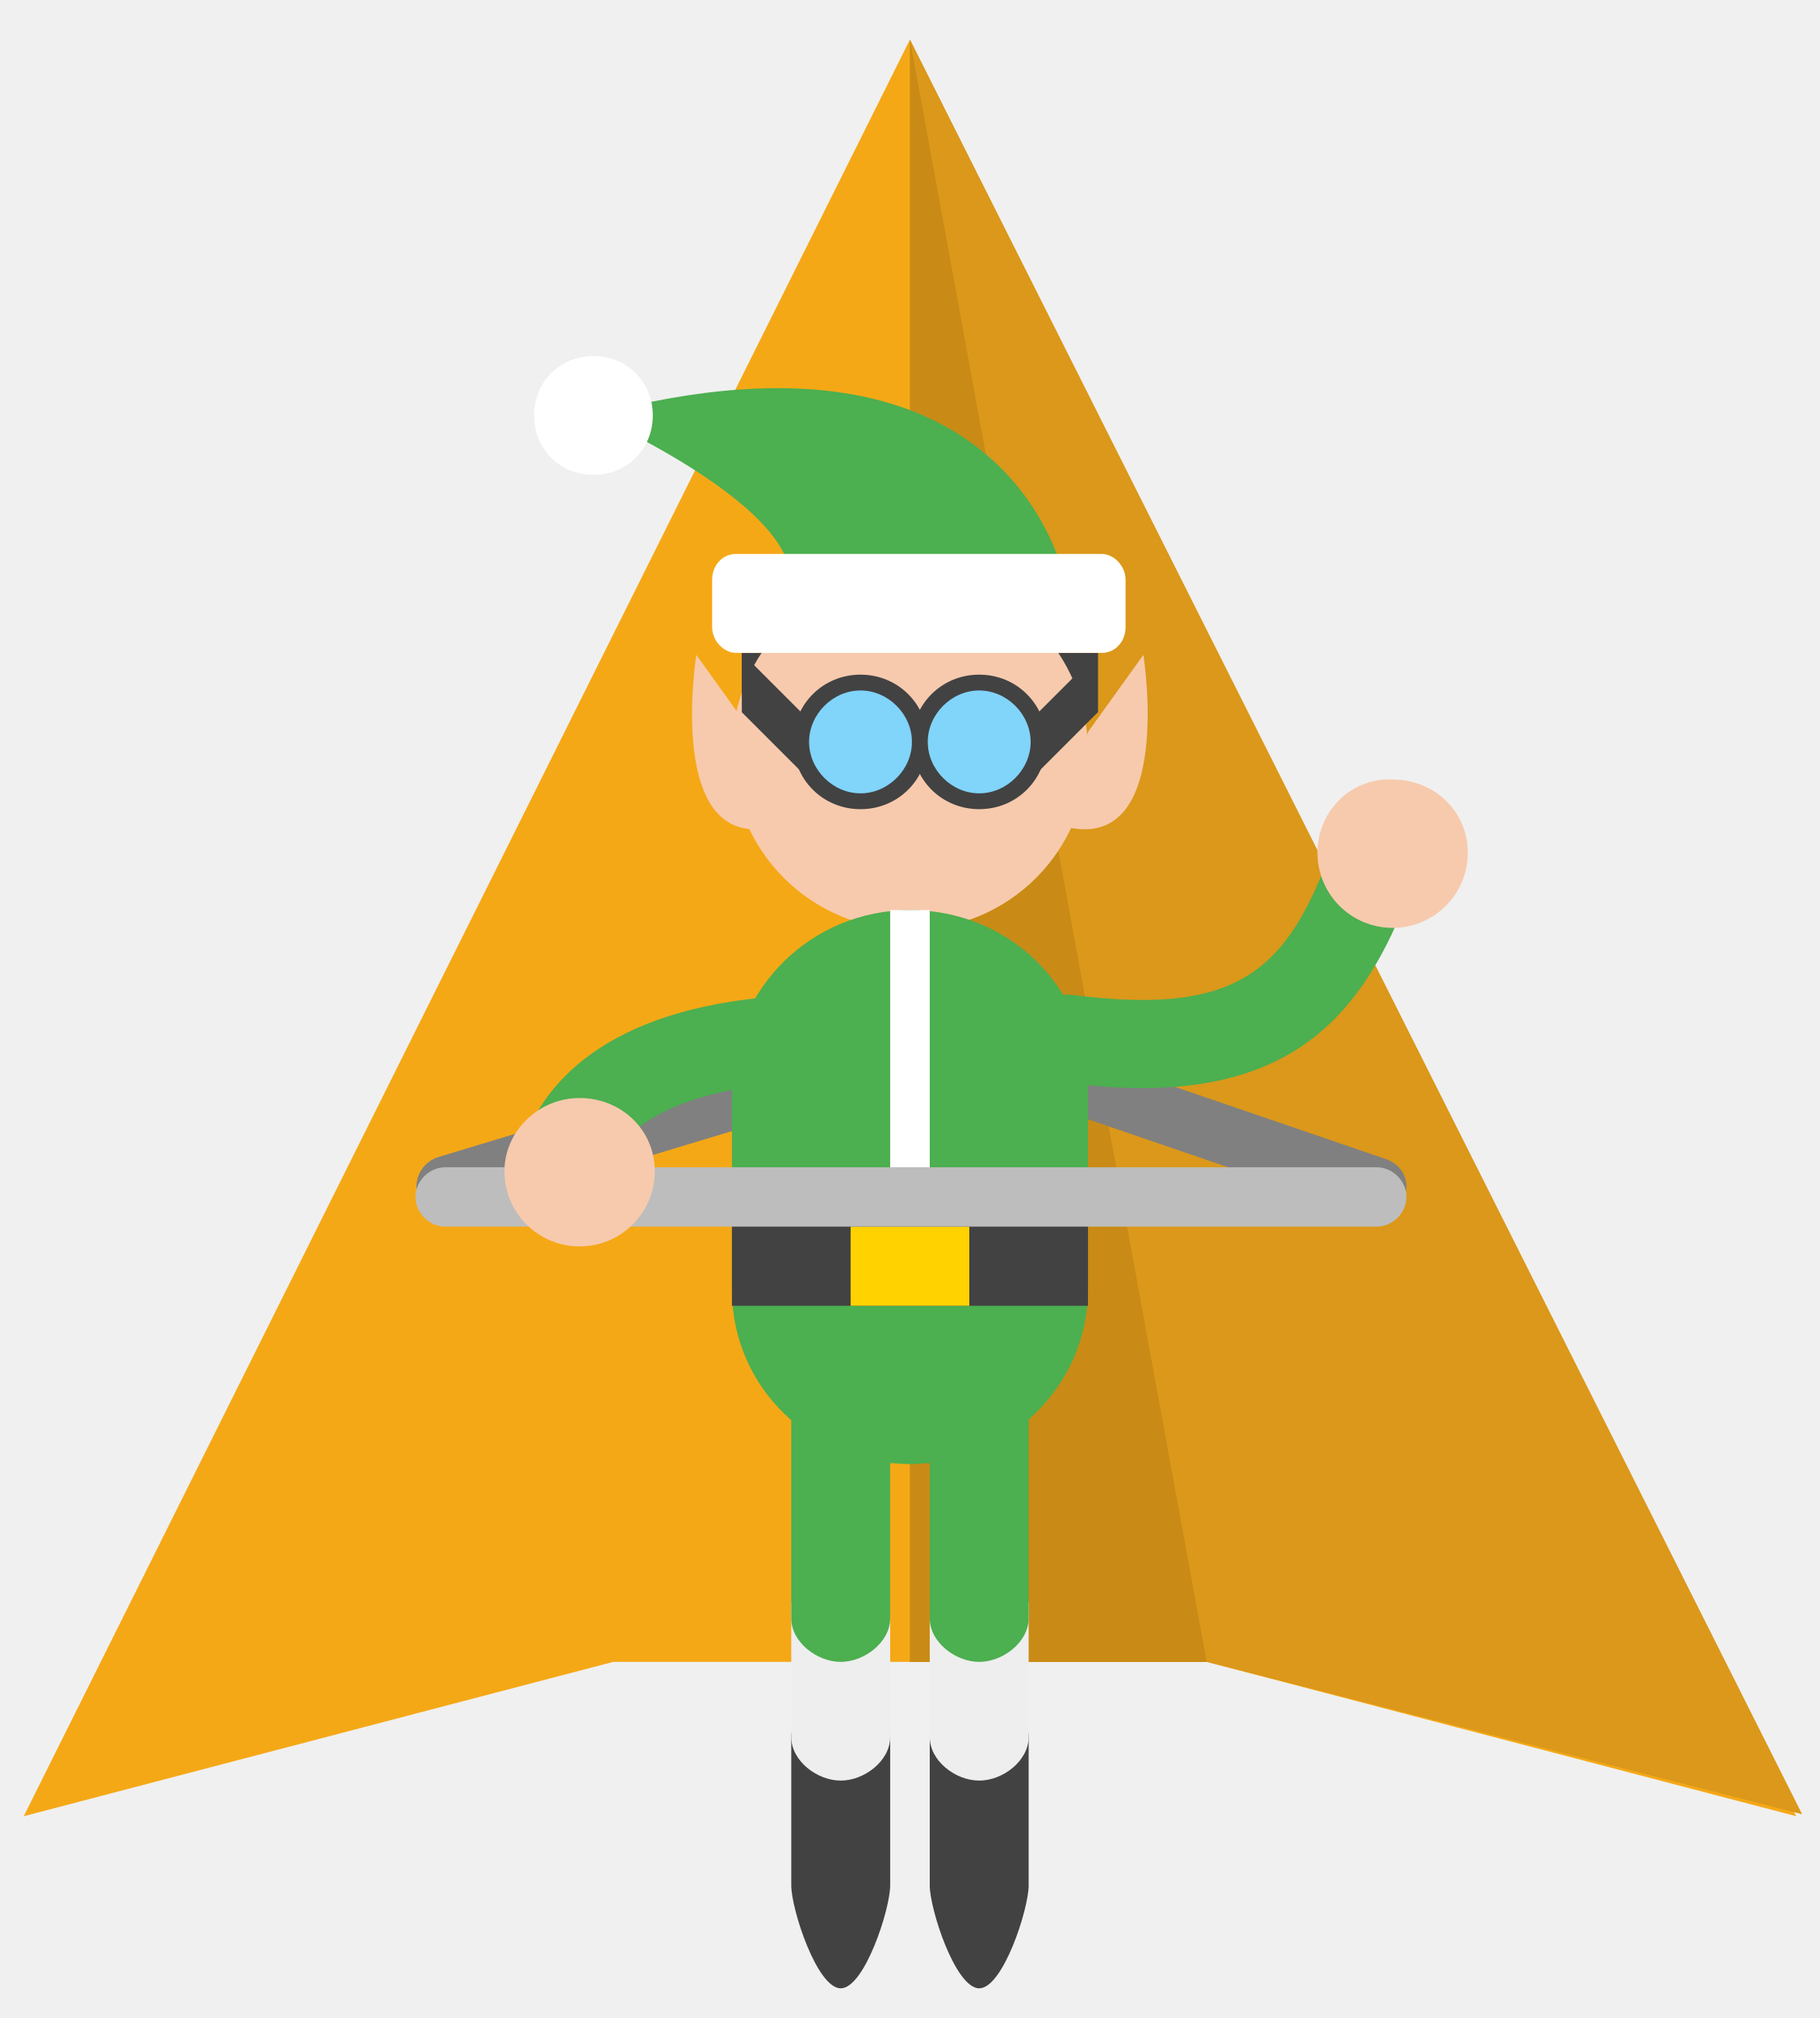
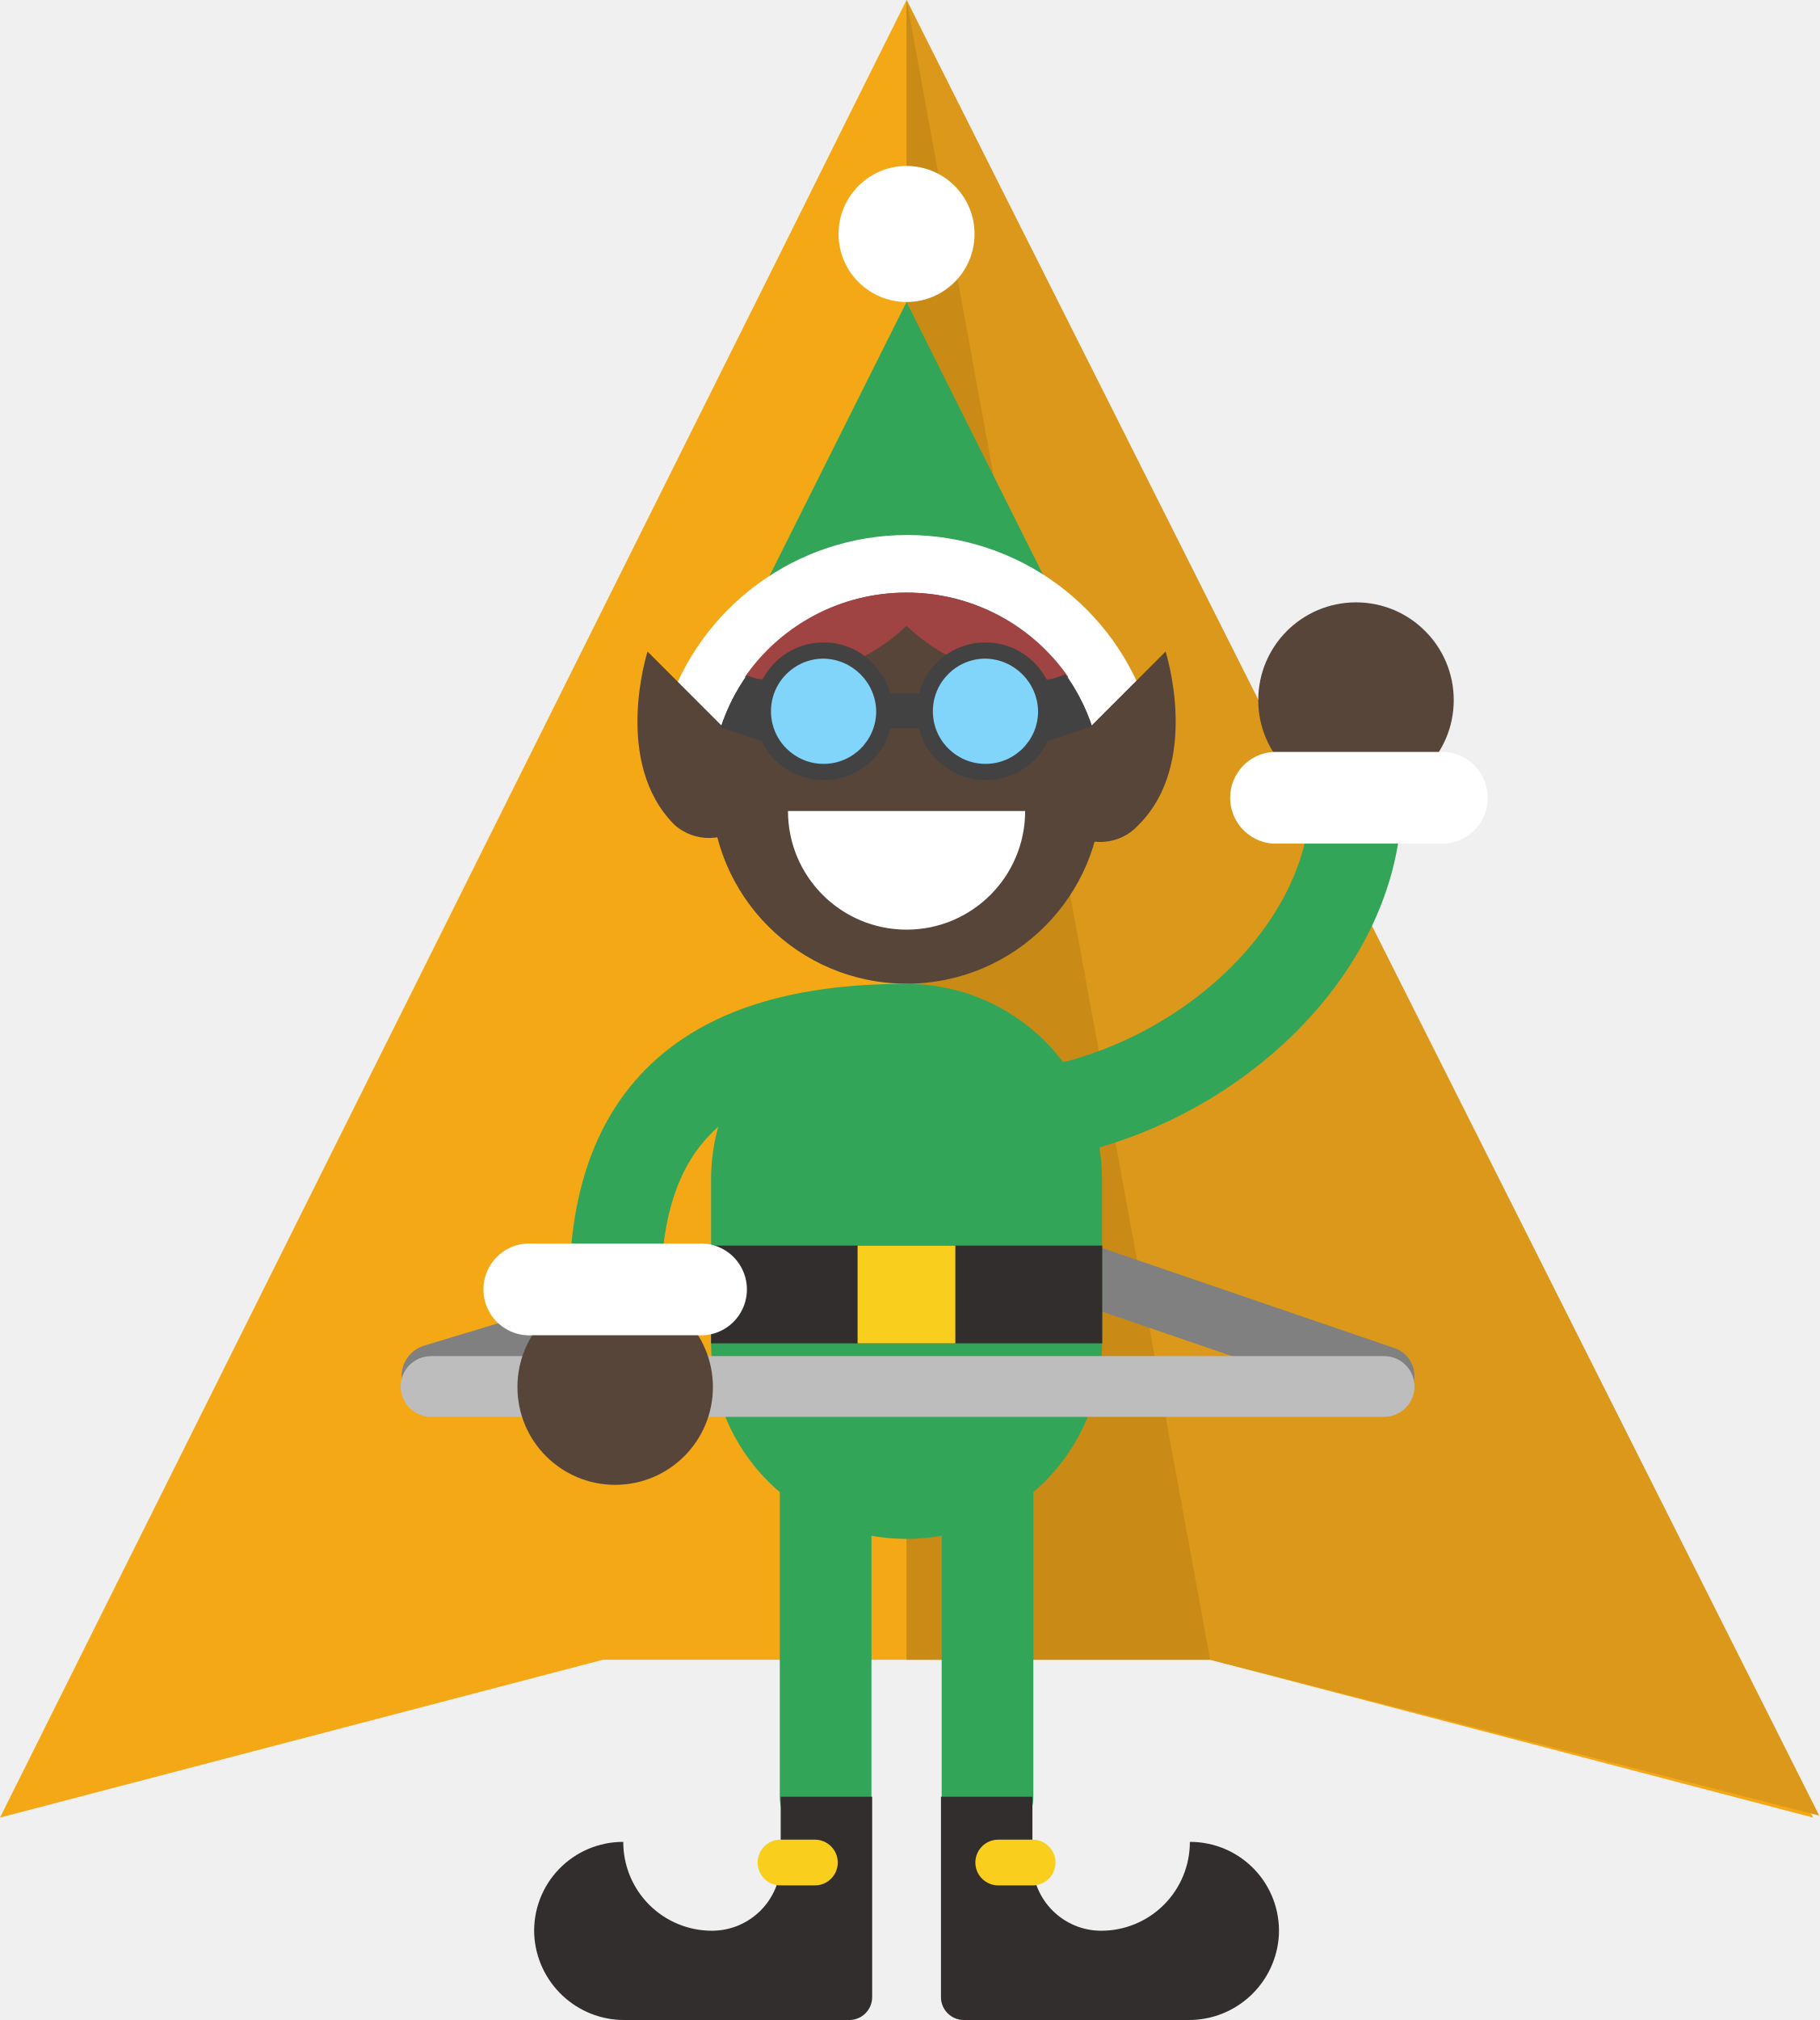
- <svg xmlns="http://www.w3.org/2000/svg" viewBox="0 0 92 102">
-   <style>.st0{fill:#f5a816}.st1{fill:#db981a}.st2{fill:#c98b15}.st3{fill:gray}.st4{fill:#424242}.st5{fill:#f7caad}.st6{fill:none}.st7{fill:#4caf50}.st8{fill:#fff}.st9{fill:#ffd200}.st10{fill:#81d4fa}.st11{fill:#bdbdbd}.st12{fill:#eee}</style>
-   <path class="st0" d="M1.2 91.8L31 84h30l29.8 7.8L46 2z" />
-   <path class="st1" d="M46 84h15l30.1 7.7L46 2z" />
-   <path class="st2" d="M46 84h15L46 2z" />
-   <path class="st3" d="M69.6 61.5c-.2 0-.3 0-.5-.1l-22.5-7.7c-.8-.3-1.2-1.1-.9-1.9.3-.8 1.1-1.2 1.9-.9l22.5 7.7c.8.3 1.2 1.1.9 1.9-.2.6-.8 1-1.4 1z" />
-   <path class="st3" d="M22.5 61.5c-.6 0-1.2-.4-1.4-1.1-.2-.8.2-1.6 1-1.9l25.5-7.7c.8-.2 1.6.2 1.9 1 .2.8-.2 1.6-1 1.9L23 61.4c-.2.1-.4.1-.5.1z" />
-   <path class="st4" d="M37.5 33h18v3h-18z" />
-   <path class="st5" d="M37 38c0 5 4 9 9 9s9-4 9-9-4-9-9-9-9 4-9 9" />
-   <path class="st6" d="M50.6 41.4c0 1.9-1.9 3.4-4.3 3.4S42 43.3 42 41.4h8.6z" />
-   <path class="st6" d="M44.5 40.5c0 .9.8 1.7 1.7 1.7s1.7-.8 1.7-1.7-.8-1.7-1.7-1.7-1.7.7-1.7 1.7" />
-   <path class="st7" d="M37 65.2c0 4.9 4 8.8 9 8.8s9-4 9-8.8V54.8c0-4.9-4-8.8-9-8.8s-9 4-9 8.8v10.4z" />
-   <path class="st8" d="M45 46h2v19.5h-2z" />
-   <path class="st4" d="M37 61.5h18V66H37z" />
-   <path class="st9" d="M43 62h6v4h-6z" />
-   <path class="st5" d="M55 37l2.8-3.9s1.6 10-3.9 8.7L55 37zm-17 0l-2.8-3.9s-1.6 10 3.9 8.7L38 37z" />
-   <path class="st4" d="M55.5 33l-3 3v3l3-3zm-18 0l3 3v3l-3-3z" />
-   <path class="st7" d="M54 30s-2.1-14.9-24-9c0 0 13 5.7 9.3 9.9L54 30z" />
-   <path class="st8" d="M36 31.7c0 .7.6 1.3 1.2 1.3h18.5c.7 0 1.2-.6 1.2-1.3v-2.4c0-.7-.6-1.3-1.2-1.3H37.2c-.7 0-1.2.6-1.2 1.3v2.4zM27 21c0 1.7 1.3 3 3 3s3-1.3 3-3-1.3-3-3-3-3 1.3-3 3" />
-   <path class="st10" d="M40.5 37.5c0 1.7 1.3 3 3 3s3-1.3 3-3-1.3-3-3-3-3 1.3-3 3" />
-   <path class="st4" d="M43.5 40.9c-1.9 0-3.4-1.5-3.4-3.4s1.5-3.4 3.4-3.4 3.4 1.5 3.4 3.4-1.5 3.4-3.4 3.4zm0-6c-1.4 0-2.6 1.2-2.6 2.6 0 1.4 1.2 2.6 2.6 2.6 1.4 0 2.6-1.2 2.6-2.6 0-1.4-1.2-2.6-2.6-2.6z" />
-   <path class="st10" d="M46.5 37.5c0 1.7 1.3 3 3 3s3-1.3 3-3-1.3-3-3-3-3 1.3-3 3" />
-   <path class="st4" d="M49.5 40.9c-1.9 0-3.4-1.5-3.4-3.4s1.5-3.4 3.4-3.4 3.4 1.5 3.4 3.4-1.5 3.4-3.4 3.4zm0-6c-1.4 0-2.6 1.2-2.6 2.6 0 1.4 1.2 2.6 2.6 2.6 1.4 0 2.6-1.2 2.6-2.6 0-1.4-1.2-2.6-2.6-2.6z" />
-   <path class="st11" d="M69.6 62H22.5c-.8 0-1.5-.7-1.5-1.5s.7-1.5 1.5-1.5h47.1c.8 0 1.5.7 1.5 1.5s-.7 1.5-1.5 1.5z" />
-   <path class="st7" d="M28.5 60.8c-.2 0-.5 0-.7-.1-1.2-.4-1.8-1.7-1.4-2.8.8-2.5 3.5-6.7 12.4-7.5 1.2-.1 2.3.8 2.4 2 .1 1.2-.8 2.3-2 2.4-4.7.4-7.8 2-8.6 4.5-.3.8-1.1 1.5-2.1 1.5zM57.7 55c-1.2 0-2.5-.1-4-.3-1.2-.2-2.1-1.3-1.9-2.5.2-1.2 1.3-2.1 2.5-1.9 8.7 1.1 11-1.5 13.3-8.2.4-1.2 1.7-1.8 2.8-1.4 1.2.4 1.8 1.7 1.4 2.8C69.5 50.6 66.1 55 57.7 55z" />
-   <path class="st5" d="M25.5 59.2c0 2.1 1.7 3.8 3.8 3.8 2.1 0 3.8-1.7 3.8-3.8 0-2.1-1.7-3.7-3.8-3.7-2.1 0-3.8 1.7-3.8 3.7m41.1-16.1c0 2.1 1.7 3.8 3.8 3.8 2.1 0 3.8-1.7 3.8-3.8 0-2.1-1.7-3.7-3.8-3.7-2.1-.1-3.8 1.6-3.8 3.7" />
-   <path class="st4" d="M45 87.8c0-1.2-1.3-2.2-2.5-2.2s-2.5 1-2.5 2.2v7.5c0 1.2 1.3 5.2 2.5 5.2s2.5-4 2.5-5.2v-7.5z" />
-   <path class="st12" d="M45 81h-5v6.8c0 1.2 1.3 2.2 2.5 2.2s2.5-1 2.5-2.2V81z" />
-   <path class="st7" d="M45 71h-5v10.8c0 1.2 1.3 2.2 2.5 2.2s2.5-1 2.5-2.2V71z" />
-   <path class="st4" d="M52 87.8c0-1.2-1.3-2.2-2.5-2.2s-2.5 1-2.5 2.2v7.5c0 1.2 1.3 5.2 2.5 5.2s2.5-4 2.5-5.2v-7.5z" />
-   <path class="st12" d="M52 81h-5v6.8c0 1.2 1.3 2.2 2.5 2.2s2.5-1 2.5-2.2V81z" />
-   <path class="st7" d="M52 71h-5v10.8c0 1.2 1.3 2.2 2.5 2.2s2.5-1 2.5-2.2V71z" />
-   <path class="st6" d="M0 0h92v102H0z" />
+ <svg xmlns="http://www.w3.org/2000/svg" id="Layer_1" data-name="Layer 1" viewBox="0 0 89.9 99.8">
+   <defs>
+     <style>.cls-4{fill:gray}.cls-5{fill:#32a558}.cls-6{fill:none;stroke:#32a558;stroke-linecap:round;stroke-miterlimit:10;stroke-width:4.53px}.cls-7{fill:#332e2e}.cls-8{fill:#f9ce1d}.cls-9{fill:#584539}.cls-10{fill:#fff}.cls-13{fill:#81d4fa}.cls-14{fill:#424242}</style>
+   </defs>
+   <path d="M1.2 90.8L31 83h30l29.8 7.8L46 1z" transform="translate(-1.2 -1)" fill="#f5a816" />
+   <path d="M46 83h15l30.1 7.7L46 1z" transform="translate(-1.2 -1)" fill="#db981a" />
+   <path d="M46 83h15L46 1z" transform="translate(-1.2 -1)" fill="#c98b15" />
+   <path class="cls-4" d="M69.6 70.5a.9.9 0 0 1-.5-.1l-22.5-7.7a1.49 1.49 0 1 1 1-2.8l22.5 7.7a1.45 1.45 0 0 1 .9 1.9 1.5 1.5 0 0 1-1.4 1z" transform="translate(-1.2 -1)" />
+   <path class="cls-4" d="M22.5 70.5a1.47 1.47 0 0 1-1.4-1.1 1.58 1.58 0 0 1 1-1.9l25.5-7.7a1.52 1.52 0 0 1 .9 2.9L23 70.4a1.09 1.09 0 0 1-.5.1z" transform="translate(-1.2 -1)" />
+   <path class="cls-5" d="M40.84 70.94h7.92L44.8 50.87l-3.96 20.07z" />
+   <path class="cls-5" d="M46 49.61a9.65 9.65 0 0 0-9.66 9.66v8.1a9.66 9.66 0 0 0 19.32 0v-8.1A9.65 9.65 0 0 0 46 49.61z" transform="translate(-1.2 -1)" />
+   <path class="cls-6" d="M50 71.94v17.83" transform="translate(-1.2 -1)" />
+   <path class="cls-7" d="M60 92a4.38 4.38 0 0 1-4.38 4.39 3.4 3.4 0 0 1-3.4-3.4v-3.22H47.7v9.9a1.13 1.13 0 0 0 1.13 1.13h11.08a4.45 4.45 0 0 0 4.49-4.22A4.39 4.39 0 0 0 60 92z" transform="translate(-1.2 -1)" />
+   <path class="cls-8" d="M52.23 94.15h-1.7a1.13 1.13 0 1 1 0-2.26h1.7a1.13 1.13 0 1 1 0 2.26z" transform="translate(-1.2 -1)" />
+   <path class="cls-6" d="M42 71.94v17.83" transform="translate(-1.2 -1)" />
+   <path class="cls-7" d="M32 92a4.38 4.38 0 0 0 4.38 4.39 3.4 3.4 0 0 0 3.4-3.4v-3.22h4.52v9.9a1.13 1.13 0 0 1-1.13 1.13H32.09a4.45 4.45 0 0 1-4.49-4.22A4.39 4.39 0 0 1 32 92z" transform="translate(-1.2 -1)" />
+   <path class="cls-8" d="M39.77 94.15h1.7a1.13 1.13 0 1 0 0-2.26h-1.7a1.13 1.13 0 1 0 0 2.26z" transform="translate(-1.2 -1)" />
+   <path class="cls-7" d="M35.14 61.54h19.33v4.83H35.14z" />
+   <path class="cls-8" d="M42.38 61.54h4.83v4.83h-4.83z" />
+   <path class="cls-6" d="M49.81 56.25c9.18 0 18.4-7.47 18.4-15.83" transform="translate(-1.2 -1)" />
+   <circle class="cls-9" cx="67.01" cy="34.59" r="4.83" />
+   <path class="cls-10" d="M72.3 38.15h-8.19a2.27 2.27 0 0 0 0 4.53h8.19a2.27 2.27 0 1 0 0-4.53z" transform="translate(-1.2 -1)" />
+   <circle class="cls-10" cx="44.8" cy="11.56" r="3.36" />
+   <path class="cls-5" d="M54.46 34.22l-9.66-19.3-9.66 19.3h19.32z" />
+   <path class="cls-10" d="M55.23 39.89a2.84 2.84 0 0 1-2.71-2 6.83 6.83 0 0 0-13 0 2.83 2.83 0 0 1-5.41-1.69 12.5 12.5 0 0 1 23.86 0 2.84 2.84 0 0 1-1.86 3.55 2.72 2.72 0 0 1-.88.14z" transform="translate(-1.2 -1)" />
+   <path class="cls-9" d="M58.8 33.19l-4.94 4.94a2.56 2.56 0 1 0 3.61 3.62c3.09-3.09 1.33-8.56 1.33-8.56zM38.14 38.13l-4.94-4.94s-1.76 5.47 1.33 8.56a2.56 2.56 0 0 0 3.61-3.62z" transform="translate(-1.2 -1)" />
+   <circle class="cls-9" cx="44.8" cy="38.94" r="9.66" />
+   <path d="M46 30.28a9.67 9.67 0 0 0-8 4.18 9.63 9.63 0 0 0 8-2.54 9.63 9.63 0 0 0 8 2.54 9.67 9.67 0 0 0-8-4.18z" transform="translate(-1.2 -1)" fill="#a04343" />
+   <path class="cls-7" d="M44.05 37.17a2 2 0 1 1-1.95-2 2 2 0 0 1 1.95 2zM51.86 37.17a2 2 0 1 1-2-2 2 2 0 0 1 2 2z" transform="translate(-1.2 -1)" />
+   <path class="cls-10" d="M51.86 41.07a5.86 5.86 0 0 1-11.72 0z" transform="translate(-1.2 -1)" />
+   <path d="M69.6 71H22.5a1.5 1.5 0 0 1 0-3h47.1a1.5 1.5 0 0 1 0 3z" transform="translate(-1.2 -1)" fill="#bdbdbd" />
+   <path class="cls-6" d="M46 51.87c-9.18 0-14.4 3.63-14.4 12.83" transform="translate(-1.2 -1)" />
+   <circle class="cls-9" cx="30.4" cy="68.53" r="4.83" />
+   <path class="cls-10" d="M35.69 62.44h-8.18a2.27 2.27 0 1 0 0 4.53h8.18a2.27 2.27 0 1 0 0-4.53z" transform="translate(-1.2 -1)" />
+   <path class="cls-13" d="M38.9 36.14a3 3 0 1 0 3-3 2.95 2.95 0 0 0-3 3" transform="translate(-1.2 -1)" />
+   <path class="cls-14" d="M41.9 39.54a3.4 3.4 0 1 1 3.4-3.4 3.37 3.37 0 0 1-3.4 3.4zm0-6a2.6 2.6 0 1 0 2.6 2.6 2.65 2.65 0 0 0-2.6-2.6z" transform="translate(-1.2 -1)" />
+   <path class="cls-13" d="M46.9 36.14a3 3 0 1 0 3-3 2.95 2.95 0 0 0-3 3" transform="translate(-1.2 -1)" />
+   <path class="cls-14" d="M49.9 39.54a3.4 3.4 0 1 1 3.4-3.4 3.37 3.37 0 0 1-3.4 3.4zm0-6a2.6 2.6 0 1 0 2.6 2.6 2.65 2.65 0 0 0-2.6-2.6z" transform="translate(-1.2 -1)" />
+   <path class="cls-14" d="M43.7 34.24h2.12v1.75H43.7z" />
+   <path class="cls-14" d="M52.9 34.64v3l2.26-.76a9.68 9.68 0 0 0-1.31-2.56zM38.9 34.64l-.79-.27a9.54 9.54 0 0 0-1.29 2.57l2.08.7z" transform="translate(-1.2 -1)" />
</svg>
